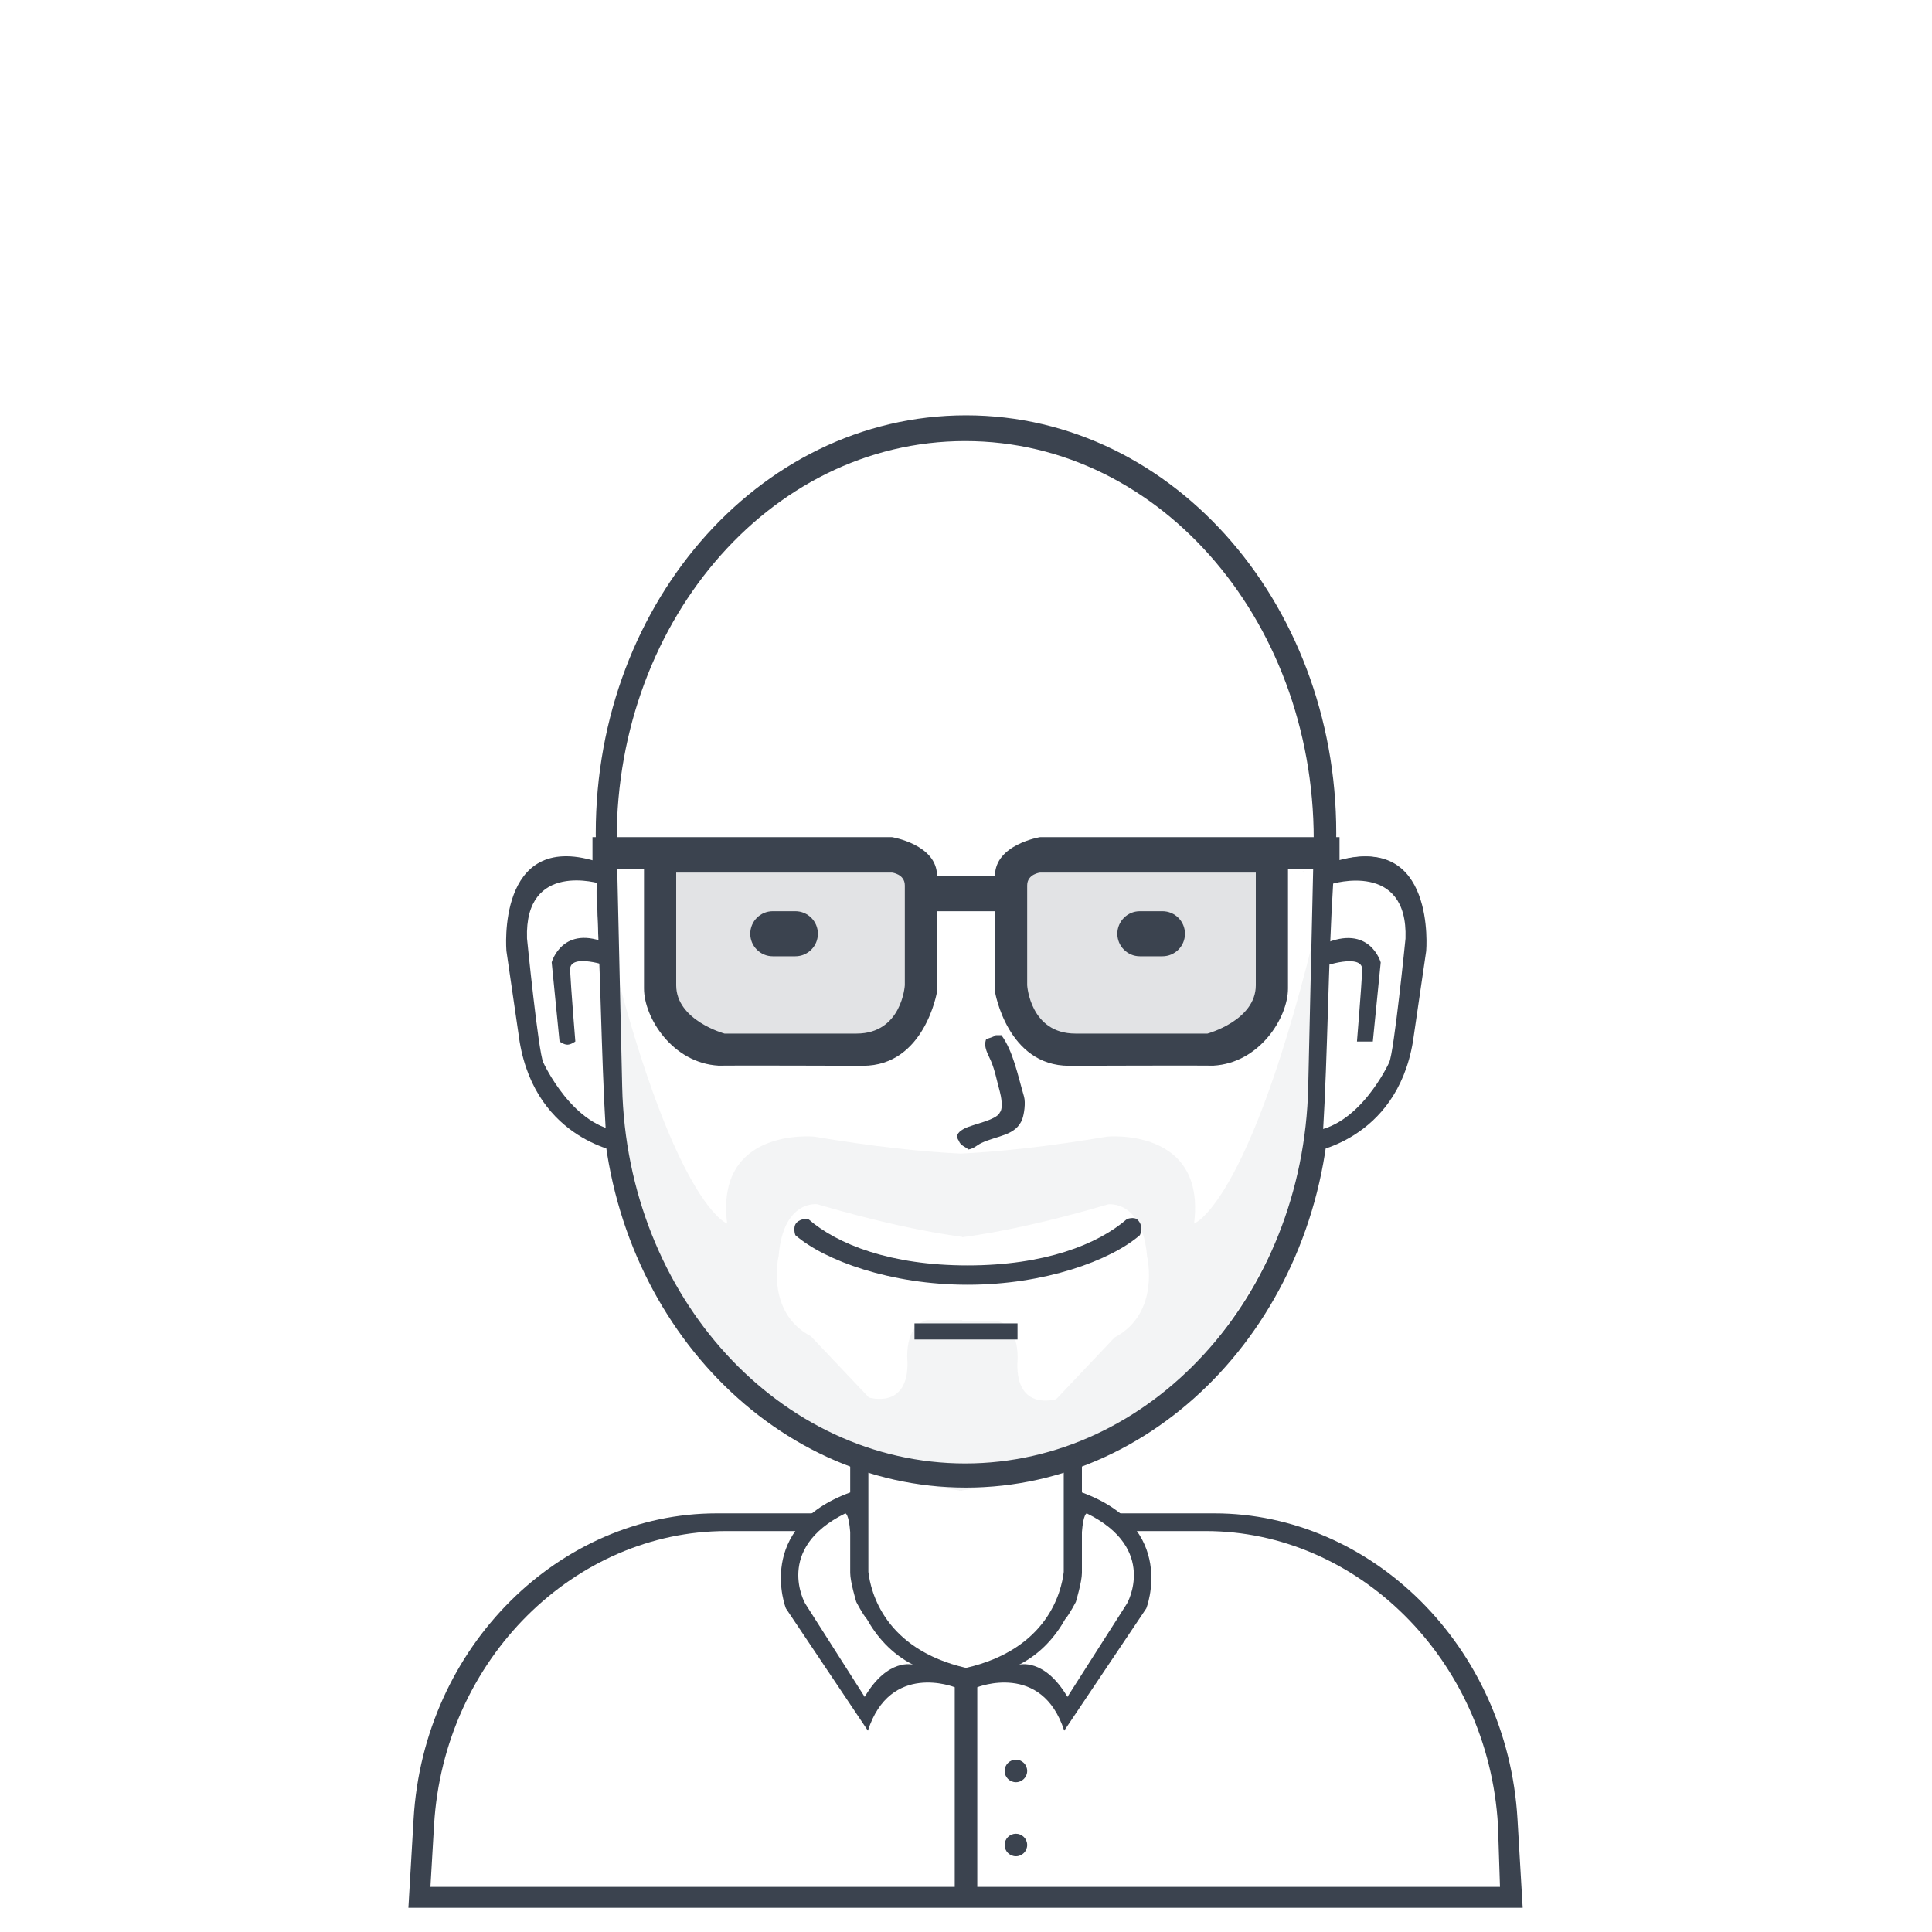
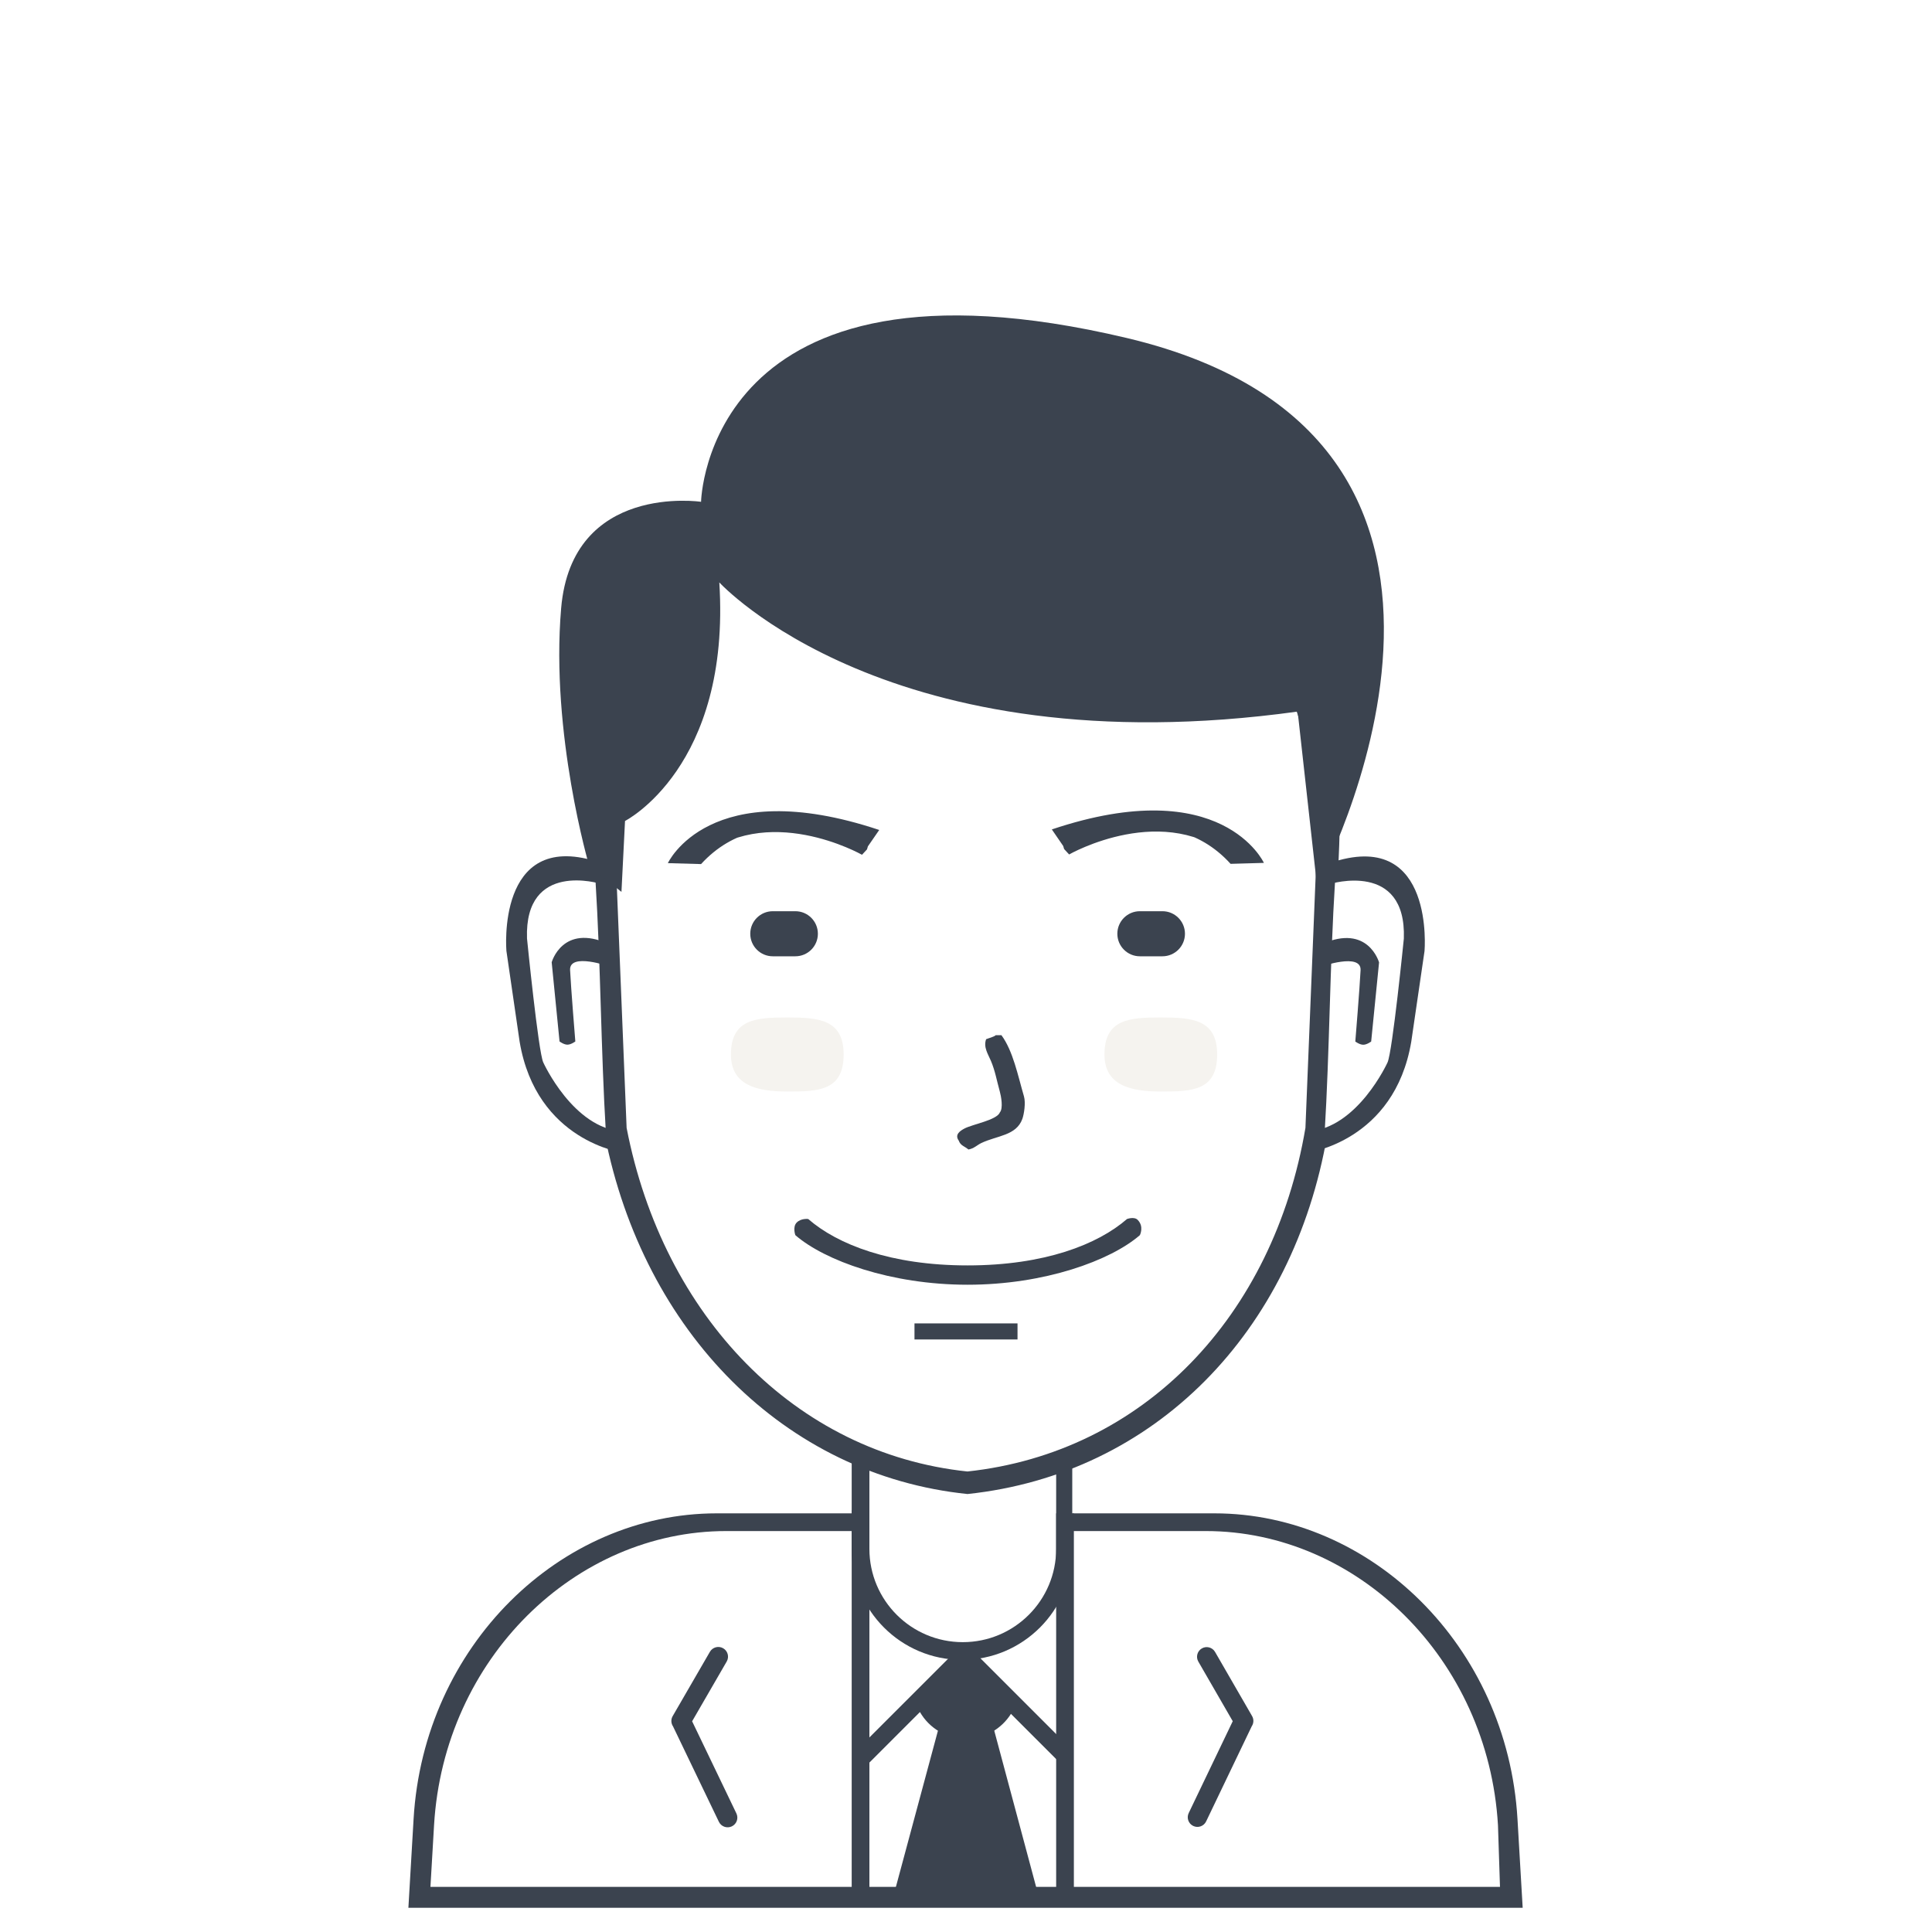
- <svg xmlns="http://www.w3.org/2000/svg" version="1.1" id="svg6013" height="512" width="512">
-   <defs id="defs6042" />
-   <path id="body-bg" style="stroke: none; fill: rgb(255, 255, 255)" fill-rule="nonzero" d="M 112,502 C 112,502 100.011,409.543 192.427,401.187 C 192.427,401.187 214.613,401.187 214.613,401.187 C 214.613,401.187 221.875,396.493 226.987,396.493 C 226.987,396.493 226.987,383.267 226.987,383.267 C 226.987,383.267 254.68,397.075 283.307,383.693 C 283.307,383.693 283.307,395.64 283.307,395.64 C 283.307,395.64 284.523,393.353 296.96,401.613 C 296.96,401.613 330.24,401.613 330.24,401.613 C 330.24,401.613 401,410.342 401,502 C 401,502 112,502 112,502 Z" />
-   <path id="Rounded Rectangle 13 copy 4" style="stroke: none; fill: rgb(59, 67, 79)" fill-rule="evenodd" d="M 398.262,505.587 C 398.262,505.587 113.746,505.587 113.746,505.587 C 113.746,505.587 108.228,505.587 108.228,505.587 C 108.228,505.587 109.605,482.057 109.605,482.057 C 112.294,436.115 148.492,401.053 189.915,401.053 C 189.915,401.053 218.399,401.053 218.399,401.053 C 216.551,402.582 215.197,404.167 214.223,405.747 C 214.223,405.747 192.43,405.747 192.43,405.747 C 152.506,405.747 117.619,439.495 115.027,483.717 C 115.027,483.717 114.071,500.04 114.071,500.04 C 114.071,500.04 397.51,500.04 397.51,500.04 C 397.51,500.04 396.98,483.717 396.98,483.717 C 394.388,439.495 359.501,405.747 319.578,405.747 C 319.578,405.747 297.766,405.747 297.766,405.747 C 296.932,404.179 295.746,402.593 294.09,401.053 C 294.09,401.053 321.839,401.053 321.839,401.053 C 363.263,401.053 399.46,436.115 402.149,482.057 C 402.149,482.057 403.527,505.587 403.527,505.587 C 403.527,505.587 398.262,505.587 398.262,505.587 Z M 285.65,405.747 C 285.65,405.747 284.16,405.747 284.16,405.747 C 284.16,405.747 284.16,401.053 284.16,401.053 C 284.16,401.053 285.816,401.053 285.816,401.053 C 285.717,402.273 285.653,403.811 285.65,405.747 Z M 225.639,401.053 C 225.639,401.053 227.413,401.053 227.413,401.053 C 227.413,401.053 227.413,405.747 227.413,405.747 C 227.413,405.747 225.88,405.747 225.88,405.747 C 225.857,403.754 225.766,402.224 225.639,401.053 Z" />
-   <path id="Ellipse 5" style="stroke: none; fill: rgb(59, 67, 79)" fill-rule="nonzero" d="M 269.227,466.333 C 270.876,466.333 272.213,467.671 272.213,469.32 C 272.213,470.969 270.876,472.307 269.227,472.307 C 267.577,472.307 266.24,470.969 266.24,469.32 C 266.24,467.671 267.577,466.333 269.227,466.333 Z" />
-   <path id="Ellipse 5 copy" style="stroke: none; fill: rgb(59, 67, 79)" fill-rule="nonzero" d="M 269.227,485.96 C 270.876,485.96 272.213,487.297 272.213,488.947 C 272.213,490.596 270.876,491.933 269.227,491.933 C 267.577,491.933 266.24,490.596 266.24,488.947 C 266.24,487.297 267.577,485.96 269.227,485.96 Z" />
-   <path id="Shape 2 copy 9" style="stroke: none; fill: rgb(59, 67, 79)" fill-rule="evenodd" d="M 303.787,426.227 C 303.787,426.227 282.027,458.653 282.027,458.653 C 276.107,440.306 258.987,447.133 258.987,447.133 C 258.987,447.133 258.987,501.322 258.987,501.322 C 258.987,502.735 257.649,503.88 256,503.88 C 254.351,503.88 253.013,502.735 253.013,501.322 C 253.013,501.322 253.013,447.132 253.013,447.132 C 252.875,447.077 235.89,440.381 230.002,458.653 C 230.002,458.653 208.265,426.227 208.265,426.227 C 208.265,426.227 199.857,404.85 225.313,395.507 C 225.313,386.184 225.313,385.693 225.313,385.693 C 225.313,385.693 230.127,385.693 230.127,385.693 C 230.127,385.693 230.127,403.517 230.127,416.577 C 230.745,421.893 234.405,437.041 256,442.013 C 277.618,437.041 281.283,421.893 281.901,416.577 C 281.901,403.517 281.901,385.693 281.901,385.693 C 281.901,385.693 286.72,385.693 286.72,385.693 C 286.72,385.693 286.72,386.184 286.72,395.507 C 312.204,404.85 303.787,426.227 303.787,426.227 Z M 229.749,429.097 C 228.589,427.783 226.918,424.52 226.918,424.52 C 226.918,424.52 225.313,419.18 225.313,416.84 C 225.313,413.934 225.313,410.119 225.313,406.018 C 224.95,401.137 224.035,401.053 224.035,401.053 C 205.041,410.409 213.38,424.947 213.38,424.947 C 213.38,424.947 229.149,449.693 229.149,449.693 C 235.307,439.259 241.935,441.16 241.935,441.16 C 236.083,438.177 232.245,433.548 229.749,429.097 Z M 288,401.053 C 288,401.053 287.083,401.137 286.72,406.018 C 286.72,410.119 286.72,413.934 286.72,416.84 C 286.72,419.18 285.114,424.52 285.114,424.52 C 285.114,424.52 283.441,427.783 282.279,429.097 C 279.78,433.548 275.938,438.177 270.08,441.16 C 270.08,441.16 276.715,439.259 282.88,449.693 C 282.88,449.693 298.667,424.947 298.667,424.947 C 298.667,424.947 307.014,410.409 288,401.053 Z" />
-   <path id="2 copy 5" style="stroke: none; fill: rgb(255, 255, 255)" fill-rule="nonzero" d="M 256.215,116.467 C 309.293,116.467 351.187,166.068 349.825,225.665 C 349.825,225.665 348.377,289.006 348.377,289.006 C 347.094,345.152 305.845,389.533 256.215,389.533 C 206.584,389.533 165.336,345.152 164.052,289.006 C 164.052,289.006 162.605,225.665 162.605,225.665 C 161.242,166.068 203.137,116.467 256.215,116.467 Z" />
-   <path id="2 line" style="stroke: none; fill: rgb(59, 67, 79)" fill-rule="evenodd" d="M 354.089,223.701 C 354.089,223.701 352.572,289.616 352.572,289.616 C 351.228,348.043 308.006,394.227 256.001,394.227 C 203.996,394.227 160.775,348.043 159.43,289.616 C 159.43,289.616 157.913,223.701 157.913,223.701 C 156.486,161.683 200.384,110.067 256.001,110.067 C 311.618,110.067 355.517,161.683 354.089,223.701 Z M 255.788,116.893 C 203.436,116.893 162.114,166.107 163.458,225.238 C 163.458,225.238 164.886,288.085 164.886,288.085 C 166.152,343.793 206.836,387.827 255.788,387.827 C 304.741,387.827 345.425,343.793 346.691,288.085 C 346.691,288.085 348.119,225.238 348.119,225.238 C 349.462,166.107 308.141,116.893 255.788,116.893 Z" />
-   <path opacity="0.059" id="1 copy 4" style="stroke: none; fill: rgb(59, 67, 79)" fill-rule="evenodd" d="M 351.427,234.653 C 351.427,234.653 347.16,304.627 347.16,304.627 C 347.16,304.627 328.21,385.398 255,394.961 C 255,394.961 255,395.08 255,395.08 C 254.856,395.062 254.717,395.039 254.573,395.021 C 254.43,395.039 254.291,395.062 254.147,395.08 C 254.147,395.08 254.147,394.961 254.147,394.961 C 180.937,385.398 161.987,304.627 161.987,304.627 C 161.987,304.627 157.72,234.653 157.72,234.653 C 176.718,318.98 192.707,324.253 192.707,324.253 C 189.471,298.682 215.747,301.213 215.747,301.213 C 231.761,303.918 244.509,305.226 254.573,305.714 C 264.638,305.226 277.386,303.918 293.4,301.213 C 293.4,301.213 319.676,298.682 316.44,324.253 C 316.44,324.253 332.429,318.98 351.427,234.653 Z M 303.983,332.926 C 302.741,317.885 293.671,319.16 293.671,319.16 C 277.546,323.905 264.889,326.541 255,327.88 C 255,327.88 255,327.782 255,327.782 C 245.181,326.453 232.612,323.839 216.6,319.133 C 216.6,319.133 207.593,317.868 206.36,332.787 C 206.36,332.787 202.743,347.733 214.893,354.12 C 214.893,354.12 230.253,370.333 230.253,370.333 C 230.253,370.333 240.75,373.66 240.493,360.947 C 240.493,360.947 239.425,351.465 245.613,349.853 C 245.613,349.853 255,349.853 255,349.853 C 255,349.853 255,350.134 255,350.134 C 255,350.134 264.453,350.134 264.453,350.134 C 270.685,351.759 269.609,361.319 269.609,361.319 C 269.351,374.138 279.921,370.783 279.921,370.783 C 279.921,370.783 295.39,354.436 295.39,354.436 C 307.625,347.997 303.983,332.926 303.983,332.926 Z" />
-   <path id="usta" style="stroke: none; fill: rgb(59, 67, 79)" fill-rule="nonzero" d="M 302.08,327.326 C 294.325,334.06 276.808,340.467 256.427,340.467 C 236.045,340.467 218.529,334.06 210.773,327.326 C 210.773,327.326 209.98,325.143 211.144,323.978 C 212.33,322.793 214.187,323.051 214.187,323.051 C 221.934,329.789 236.038,335.347 256.427,335.347 C 276.816,335.347 290.92,329.789 298.667,323.051 C 298.667,323.051 300.562,322.347 301.482,323.267 C 303.255,325.04 302.08,327.326 302.08,327.326 Z" />
-   <path id="-" style="stroke: none; fill: rgb(59, 67, 79)" fill-rule="nonzero" d="M 242.347,350.707 C 242.347,350.707 269.653,350.707 269.653,350.707 C 269.653,350.707 269.653,354.973 269.653,354.973 C 269.653,354.973 242.347,354.973 242.347,354.973 C 242.347,354.973 242.347,350.707 242.347,350.707 Z" />
+ <svg xmlns="http://www.w3.org/2000/svg" version="1.1" id="svg9797" height="512" width="512">
+   <defs id="defs9829" />
+   <path id="body-bg-flat" style="stroke: none; fill: rgb(255, 255, 255)" fill-rule="nonzero" d="M 111,504 C 111,504 100.698,413.689 189.44,403.613 C 189.44,403.613 227.413,403.613 227.413,403.613 C 227.413,403.613 227.413,386.12 227.413,386.12 C 227.413,386.12 254.125,397.593 281.173,387.4 C 281.173,387.4 282.027,403.613 282.027,403.613 C 282.027,403.613 326.4,403.613 326.4,403.613 C 326.4,403.613 403.673,411.328 399,504 C 399,504 111,504 111,504 Z" />
+   <path id="Shape 34" style="stroke: none; fill: rgb(59, 67, 79)" fill-rule="nonzero" d="M 243,451 C 243,451 255,438 255,438 C 255,438 268,451 268,451 C 268,451 261,458 261,458 C 261,458 272,503 272,503 C 272,503 238,503 238,503 C 238,503 250,458 250,458 C 250,458 243,451 243,451 Z" />
+   <path id="Rounded Rectangle 13 copy 3" style="stroke: none; fill: rgb(59, 67, 79)" fill-rule="nonzero" d="M 398.262,505.587 C 398.262,505.587 398.262,505.587 398.262,505.587 C 398.262,505.587 113.746,505.587 113.746,505.587 C 113.746,505.587 113.746,505.587 113.746,505.587 C 113.746,505.587 108.228,505.587 108.228,505.587 C 108.228,505.587 109.605,482.057 109.605,482.057 C 112.294,436.115 148.492,401.053 189.915,401.053 C 189.915,401.053 227.413,401.053 227.413,401.053 C 227.413,401.053 227.413,405.747 227.413,405.747 C 227.413,405.747 192.43,405.747 192.43,405.747 C 152.506,405.747 117.619,439.495 115.027,483.717 C 115.027,483.717 114.071,500.04 114.071,500.04 C 114.071,500.04 397.51,500.04 397.51,500.04 C 397.51,500.04 396.98,483.717 396.98,483.717 C 394.388,439.495 359.501,405.747 319.578,405.747 C 319.578,405.747 284.16,405.747 284.16,405.747 C 284.16,405.747 284.16,401.053 284.16,401.053 C 284.16,401.053 321.839,401.053 321.839,401.053 C 363.263,401.053 399.46,436.115 402.149,482.057 C 402.149,482.057 403.527,505.587 403.527,505.587 C 403.527,505.587 398.262,505.587 398.262,505.587 Z" />
+   <path id="neck copy 7" style="stroke: none; fill: rgb(59, 67, 79)" fill-rule="nonzero" d="M 230.4,384.146 C 230.4,384.146 230.4,410.461 230.4,410.461 C 230.4,424.117 241.479,435.187 255.147,435.187 C 268.814,435.187 279.893,424.117 279.893,410.461 C 279.893,410.461 279.893,384.689 279.893,384.689 C 281.329,384.252 282.752,383.777 284.16,383.264 C 284.16,383.264 284.16,410.64 284.16,410.64 C 284.16,426.789 271.075,439.88 254.933,439.88 C 238.792,439.88 225.707,426.789 225.707,410.64 C 225.707,410.64 225.707,382.454 225.707,382.454 C 227.253,383.065 228.818,383.627 230.4,384.146 Z" />
+   <path id="Rounded Rectangle 2" style="stroke: none; fill: rgb(59, 67, 79)" fill-rule="nonzero" d="M 331.72,457.489 C 331.72,457.489 319.635,482.696 319.635,482.696 C 319.023,483.971 317.494,484.509 316.219,483.898 C 314.945,483.287 314.407,481.758 315.018,480.483 C 315.018,480.483 326.69,456.138 326.69,456.138 C 326.69,456.138 317.57,440.341 317.57,440.341 C 316.863,439.117 317.282,437.551 318.507,436.844 C 319.731,436.137 321.297,436.557 322.004,437.781 C 322.004,437.781 331.817,454.779 331.817,454.779 C 332.323,455.654 332.249,456.703 331.72,457.489 Z" />
+   <path id="Rounded Rectangle 2 copy 3" style="stroke: none; fill: rgb(59, 67, 79)" fill-rule="nonzero" d="M 178.362,457.514 C 178.362,457.514 190.513,482.798 190.513,482.798 C 191.127,484.077 192.664,484.617 193.946,484.004 C 195.228,483.391 195.769,481.857 195.154,480.578 C 195.154,480.578 183.42,456.158 183.42,456.158 C 183.42,456.158 192.589,440.313 192.589,440.313 C 193.299,439.085 192.878,437.515 191.647,436.805 C 190.416,436.096 188.842,436.517 188.131,437.745 C 188.131,437.745 178.265,454.795 178.265,454.795 C 177.756,455.673 177.83,456.726 178.362,457.514 Z" />
+   <path id="Rectangle 24" style="stroke: none; fill: rgb(59, 67, 79)" fill-rule="nonzero" d="M 225.707,400.2 C 225.707,400.2 230.4,400.2 230.4,400.2 C 230.4,400.2 230.4,503.88 230.4,503.88 C 230.4,503.88 225.707,503.88 225.707,503.88 C 225.707,503.88 225.707,400.2 225.707,400.2 Z" />
+   <path id="Rectangle 24 copy" style="stroke: none; fill: rgb(59, 67, 79)" fill-rule="nonzero" d="M 279.893,401.053 C 279.893,401.053 284.587,401.053 284.587,401.053 C 284.587,401.053 284.587,504.733 284.587,504.733 C 284.587,504.733 279.893,504.733 279.893,504.733 C 279.893,504.733 279.893,401.053 279.893,401.053 Z" />
+   <path id="Rectangle 24 copy 4" style="stroke: none; fill: rgb(59, 67, 79)" fill-rule="evenodd" d="M 270.699,503.69 C 270.699,503.69 258.605,458.554 258.605,458.554 C 258.605,458.554 261.12,457.8 261.12,457.8 C 261.12,457.8 262.787,456.028 262.787,456.028 C 262.787,456.028 275.579,503.766 275.579,503.766 C 275.579,503.766 270.699,503.69 270.699,503.69 Z M 236.585,503.157 C 236.585,503.157 249.211,456.248 249.211,456.248 C 249.211,456.248 250.027,456.947 250.027,456.947 C 250.027,456.947 252.587,458.653 252.587,458.653 C 252.587,458.653 253.431,458.738 253.431,458.738 C 253.431,458.738 241.454,503.233 241.454,503.233 C 241.454,503.233 236.585,503.157 236.585,503.157 Z" />
+   <path id="Ellipse 6" style="stroke: none; fill: rgb(59, 67, 79)" fill-rule="evenodd" d="M 284.146,463.788 C 284.146,463.788 280.827,467.106 280.827,467.106 C 280.827,467.106 267.914,454.193 267.914,454.193 C 265.422,458.151 261.022,460.787 256,460.787 C 250.775,460.787 246.224,457.934 243.795,453.707 C 243.795,453.707 230.315,467.186 230.315,467.186 C 230.315,467.186 226.988,463.859 226.988,463.859 C 226.988,463.859 253.527,437.32 253.527,437.32 C 253.527,437.32 255.602,435.396 255.602,435.396 C 255.602,435.396 257.678,437.32 257.678,437.32 C 257.678,437.32 284.146,463.788 284.146,463.788 Z M 246.406,451.096 C 248.107,454.561 251.666,456.947 255.787,456.947 C 259.814,456.947 263.301,454.663 265.046,451.325 C 265.046,451.325 255.611,441.891 255.611,441.891 C 255.611,441.891 246.406,451.096 246.406,451.096 Z" />
+   <path id="1 copy 4" style="stroke: none; fill: rgb(255, 255, 255)" fill-rule="nonzero" d="M 256.007,125.427 C 310.036,125.427 351.137,172.81 348.938,227.03 C 348.938,227.03 345.954,300.61 345.954,300.61 C 337.499,350.565 303.059,386.63 256.384,391.667 C 210.855,386.882 175.739,350.552 166.06,300.61 C 166.06,300.61 163.076,227.03 163.076,227.03 C 160.876,172.81 201.978,125.427 256.007,125.427 Z" />
+   <path id="1 line" style="stroke: none; fill: rgb(59, 67, 79)" fill-rule="evenodd" d="M 354.907,223.909 C 354.907,223.909 351.73,300.79 351.73,300.79 C 342.732,352.987 306.077,390.671 256.402,395.933 C 207.945,390.934 170.571,352.974 160.27,300.79 C 160.27,300.79 157.094,223.909 157.094,223.909 C 154.753,167.257 198.497,117.747 256,117.747 C 313.504,117.747 357.247,167.257 354.907,223.909 Z M 256.007,123.72 C 201.978,123.72 160.876,171.104 163.076,225.323 C 163.076,225.323 166.06,298.903 166.06,298.903 C 175.739,348.845 210.855,385.175 256.384,389.96 C 303.059,384.924 337.499,348.858 345.954,298.903 C 345.954,298.903 348.938,225.323 348.938,225.323 C 351.137,171.104 310.036,123.72 256.007,123.72 Z" />
+   <path id="-" style="stroke: none; fill: rgb(59, 67, 79)" fill-rule="nonzero" d="M 302.08,327.326 C 294.325,334.06 276.808,340.467 256.427,340.467 C 236.045,340.467 218.529,334.06 210.773,327.326 C 210.773,327.326 209.98,325.143 211.144,323.978 C 212.33,322.793 214.187,323.051 214.187,323.051 C 221.934,329.789 236.038,335.347 256.427,335.347 C 276.816,335.347 290.92,329.789 298.667,323.051 C 298.667,323.051 300.562,322.347 301.482,323.267 C 303.255,325.04 302.08,327.326 302.08,327.326 Z" />
+   <path id="-_1" style="stroke: none; fill: rgb(59, 67, 79)" fill-rule="nonzero" d="M 242.347,350.707 C 242.347,350.707 269.653,350.707 269.653,350.707 C 269.653,350.707 269.653,354.973 269.653,354.973 C 269.653,354.973 242.347,354.973 242.347,354.973 C 242.347,354.973 242.347,350.707 242.347,350.707 Z" />
  <path id="Shape 11 copy" style="stroke: none; fill: rgb(255, 255, 255)" fill-rule="nonzero" d="M 157.807,233.313 C 157.795,233.314 156.76,232.487 154.804,231.871 C 153.826,231.564 152.611,231.311 151.226,231.248 C 150.88,231.233 150.524,231.229 150.16,231.24 C 149.796,231.25 149.423,231.274 149.045,231.315 C 148.287,231.396 147.505,231.541 146.718,231.767 C 143.567,232.673 140.353,234.875 138.465,239.419 C 137.517,241.691 136.892,244.55 136.727,248.126 C 136.685,249.02 136.673,249.959 136.691,250.945 C 136.709,251.931 136.758,252.963 136.84,254.045 C 137.003,256.209 137.298,258.568 137.738,261.14 C 137.728,261.137 137.328,268.91 140.106,277.841 C 142.719,286.573 148.992,297.299 160.573,300.364 C 159.241,278.185 159.2,255.59 157.807,233.313 C 157.807,233.313 157.807,233.313 157.807,233.313 Z" />
  <path id="Shape 3" style="stroke: none; fill: rgb(59, 67, 79)" fill-rule="nonzero" d="M 159.128,234.207 C 159.128,234.207 138.951,227.956 139.662,248.698 C 139.662,248.698 142.665,278.775 143.97,281.547 C 143.97,281.547 151.894,299.059 164.971,299.835 C 177.752,300.594 164.971,299.835 164.971,299.835 C 164.971,299.835 165.13,305.48 165.13,305.48 C 165.13,305.48 142.145,302.533 137.706,276.045 C 137.706,276.045 134.202,251.983 134.202,251.983 C 134.202,251.983 131.481,220.138 157.871,228.235 C 183.58,236.123 157.871,228.235 157.871,228.235 C 157.871,228.235 159.128,234.207 159.128,234.207 " />
  <path id="Shape 4" style="stroke: none; fill: rgb(59, 67, 79)" fill-rule="nonzero" d="M 152.468,275.995 C 152.468,275.995 151.339,276.848 150.369,276.848 C 149.399,276.848 148.284,275.995 148.284,275.995 C 148.284,275.995 146.202,255.012 146.202,255.012 C 146.202,255.012 149.074,244.679 161.265,250.139 C 161.265,250.139 161.554,256.139 161.554,256.139 C 161.554,256.139 150.858,252.346 151.079,257.069 C 151.292,261.616 152.468,275.995 152.468,275.995 Z" />
-   <path id="Shape 11 copy_1" style="stroke: none; fill: rgb(247, 251, 251)" fill-rule="nonzero" d="M 354.813,233.362 C 354.825,233.363 355.866,232.536 357.83,231.921 C 358.812,231.614 360.032,231.361 361.423,231.299 C 361.771,231.283 362.128,231.28 362.494,231.29 C 362.86,231.3 363.234,231.325 363.614,231.365 C 364.375,231.446 365.16,231.591 365.951,231.817 C 369.116,232.722 372.344,234.923 374.241,239.464 C 375.192,241.735 375.82,244.591 375.986,248.165 C 376.028,249.058 376.041,249.997 376.022,250.982 C 376.004,251.967 375.955,252.999 375.873,254.08 C 375.709,256.242 375.412,258.6 374.971,261.17 C 374.98,261.167 375.383,268.935 372.592,277.86 C 369.968,286.586 363.668,297.305 352.035,300.368 C 353.373,278.204 353.415,255.624 354.813,233.362 C 354.813,233.362 354.813,233.362 354.813,233.362 Z" />
+   <path id="Shape 11 copy_1" style="stroke: none; fill: rgb(255, 255, 255)" fill-rule="nonzero" d="M 353.813,233.362 C 353.825,233.363 354.866,232.536 356.83,231.921 C 357.812,231.614 359.032,231.361 360.423,231.299 C 360.771,231.283 361.128,231.28 361.494,231.29 C 361.86,231.3 362.234,231.325 362.614,231.365 C 363.375,231.446 364.16,231.591 364.951,231.817 C 368.116,232.722 371.344,234.923 373.241,239.464 C 374.192,241.735 374.82,244.591 374.986,248.165 C 375.028,249.058 375.041,249.997 375.022,250.982 C 375.004,251.967 374.955,252.999 374.873,254.08 C 374.709,256.242 374.412,258.6 373.971,261.17 C 373.98,261.167 374.383,268.935 371.592,277.86 C 368.968,286.586 362.668,297.305 351.035,300.368 C 352.373,278.204 352.415,255.624 353.813,233.362 C 353.813,233.362 353.813,233.362 353.813,233.362 Z" />
  <path id="Shape 3_1" style="stroke: none; fill: rgb(59, 67, 79)" fill-rule="nonzero" d="M 352.483,234.256 C 352.483,234.256 372.747,228.008 372.034,248.737 C 372.034,248.737 369.017,278.793 367.707,281.564 C 367.707,281.564 359.748,299.064 346.614,299.839 C 333.777,300.597 346.614,299.839 346.614,299.839 C 346.614,299.839 346.455,305.48 346.455,305.48 C 346.455,305.48 369.54,302.535 373.999,276.065 C 373.999,276.065 377.518,252.019 377.518,252.019 C 377.518,252.019 380.25,220.196 353.745,228.287 C 327.923,236.17 353.745,228.287 353.745,228.287 C 353.745,228.287 352.483,234.256 352.483,234.256 " />
  <path id="Shape 4_1" style="stroke: none; fill: rgb(59, 67, 79)" fill-rule="nonzero" d="M 359.171,276.015 C 359.171,276.015 360.305,276.868 361.28,276.868 C 362.254,276.868 363.374,276.015 363.374,276.015 C 363.374,276.015 365.466,255.046 365.466,255.046 C 365.466,255.046 362.58,244.72 350.336,250.177 C 350.336,250.177 350.046,256.173 350.046,256.173 C 350.046,256.173 360.789,252.382 360.567,257.102 C 360.353,261.646 359.171,276.015 359.171,276.015 Z" />
-   <path id="Shape 11" style="stroke: none; fill: rgb(255, 255, 255)" fill-rule="nonzero" d="M 353.343,233.349 C 353.354,233.35 354.391,232.519 356.349,231.9 C 357.328,231.592 358.545,231.338 359.931,231.275 C 360.277,231.259 360.634,231.256 360.998,231.266 C 361.363,231.277 361.736,231.301 362.115,231.342 C 362.873,231.423 363.656,231.569 364.444,231.796 C 367.598,232.706 370.817,234.918 372.707,239.484 C 373.655,241.767 374.281,244.638 374.447,248.231 C 374.488,249.129 374.501,250.072 374.483,251.063 C 374.464,252.053 374.415,253.091 374.334,254.178 C 374.17,256.351 373.875,258.722 373.434,261.305 C 373.444,261.302 373.845,269.111 371.063,278.083 C 368.448,286.856 362.168,297.632 350.573,300.711 C 351.907,278.429 351.948,255.729 353.343,233.349 C 353.343,233.349 353.343,233.349 353.343,233.349 Z" />
-   <path id="Shape 3_2" style="stroke: none; fill: rgb(59, 67, 79)" fill-rule="nonzero" d="M 352.923,234.256 C 352.923,234.256 373.187,228.008 372.474,248.737 C 372.474,248.737 369.457,278.793 368.147,281.564 C 368.147,281.564 360.189,299.064 347.054,299.839 C 334.217,300.597 347.054,299.839 347.054,299.839 C 347.054,299.839 346.895,305.48 346.895,305.48 C 346.895,305.48 369.98,302.535 374.439,276.065 C 374.439,276.065 377.958,252.019 377.958,252.019 C 377.958,252.019 380.691,220.196 354.185,228.287 C 328.363,236.17 354.185,228.287 354.185,228.287 C 354.185,228.287 352.923,234.256 352.923,234.256 " />
-   <path id="Shape 4_2" style="stroke: none; fill: rgb(59, 67, 79)" fill-rule="nonzero" d="M 359.611,276.015 C 359.611,276.015 363.814,276.015 363.814,276.015 C 363.814,276.015 365.906,255.046 365.906,255.046 C 365.906,255.046 363.02,244.72 350.776,250.177 C 350.776,250.177 350.486,256.173 350.486,256.173 C 350.486,256.173 361.229,252.382 361.007,257.102 C 360.793,261.646 359.611,276.015 359.611,276.015 Z" />
  <path id="new_vector_shape_done" style="stroke: none; fill: rgb(59, 67, 79)" fill-rule="evenodd" d="M 263.893,274.333 C 264.391,274.333 264.889,274.333 265.387,274.333 C 268.474,278.526 269.73,284.97 271.36,290.547 C 271.865,292.275 271.375,295.298 270.933,296.52 C 269.316,300.996 264.236,300.915 260.053,302.92 C 258.93,303.458 258.095,304.388 256.64,304.627 C 255.692,303.791 254.547,303.627 254.08,302.28 C 252.928,300.693 254.413,299.702 255.573,299.08 C 257.68,297.95 264.181,296.837 264.96,294.813 C 265.923,293.718 265.283,290.423 264.96,289.267 C 264.133,286.305 263.737,283.832 262.613,281.16 C 261.867,279.385 260.557,277.514 261.333,275.4 C 261.977,275.124 263.367,274.81 263.893,274.333 Z" />
  <path id="Rounded Rectangle 8" style="stroke: none; fill: rgb(59, 67, 79)" fill-rule="nonzero" d="M 204.8,241.48 C 204.8,241.48 210.773,241.48 210.773,241.48 C 214.072,241.48 216.747,244.154 216.747,247.453 C 216.747,250.752 214.072,253.427 210.773,253.427 C 210.773,253.427 204.8,253.427 204.8,253.427 C 201.501,253.427 198.827,250.752 198.827,247.453 C 198.827,244.154 201.501,241.48 204.8,241.48 Z" />
  <path id="Rounded Rectangle 8 copy" style="stroke: none; fill: rgb(59, 67, 79)" fill-rule="nonzero" d="M 302.08,241.48 C 302.08,241.48 308.053,241.48 308.053,241.48 C 311.352,241.48 314.027,244.154 314.027,247.453 C 314.027,250.752 311.352,253.427 308.053,253.427 C 308.053,253.427 302.08,253.427 302.08,253.427 C 298.781,253.427 296.107,250.752 296.107,247.453 C 296.107,244.154 298.781,241.48 302.08,241.48 Z" />
-   <path opacity="0.149" id="Rounded Rectangle 10" style="stroke: none; fill: rgb(59, 67, 79)" fill-rule="nonzero" d="M 180.907,226.12 C 180.907,226.12 238.08,226.12 238.08,226.12 C 241.379,226.12 244.053,228.794 244.053,232.093 C 244.053,232.093 244.053,268.787 244.053,268.787 C 244.053,272.086 241.379,274.76 238.08,274.76 C 238.08,274.76 180.907,274.76 180.907,274.76 C 177.608,274.76 174.933,272.086 174.933,268.787 C 174.933,268.787 174.933,232.093 174.933,232.093 C 174.933,228.794 177.608,226.12 180.907,226.12 Z" />
-   <path opacity="0.149" id="Rounded Rectangle 10 copy" style="stroke: none; fill: rgb(59, 67, 79)" fill-rule="nonzero" d="M 273.067,226.12 C 273.067,226.12 330.24,226.12 330.24,226.12 C 333.539,226.12 336.213,228.794 336.213,232.093 C 336.213,232.093 336.213,268.787 336.213,268.787 C 336.213,272.086 333.539,274.76 330.24,274.76 C 330.24,274.76 273.067,274.76 273.067,274.76 C 269.768,274.76 267.093,272.086 267.093,268.787 C 267.093,268.787 267.093,232.093 267.093,232.093 C 267.093,228.794 269.768,226.12 273.067,226.12 Z" />
-   <path id="Shape 1 copy 5" style="stroke: none; fill: rgb(59, 67, 79)" fill-rule="evenodd" d="M 341.333,230.387 C 341.333,230.387 341.333,261.96 341.333,261.96 C 341.333,269.676 333.807,281.715 321.543,282.405 C 319.741,282.319 283.307,282.44 283.307,282.44 C 266.928,282.44 263.68,262.813 263.68,262.813 C 263.68,262.813 263.68,241.48 263.68,241.48 C 263.68,241.48 248.32,241.48 248.32,241.48 C 248.32,241.48 248.32,262.813 248.32,262.813 C 248.32,262.813 245.072,282.44 228.693,282.44 C 228.693,282.44 192.259,282.319 190.457,282.405 C 178.193,281.715 170.667,269.676 170.667,261.96 C 170.667,261.96 170.667,230.387 170.667,230.387 C 170.667,230.387 157.013,230.387 157.013,230.387 C 157.013,230.387 157.013,221.853 157.013,221.853 C 157.013,221.853 236.373,221.853 236.373,221.853 C 236.373,221.853 248.32,223.783 248.32,232.093 C 248.32,232.093 263.68,232.093 263.68,232.093 C 263.68,223.783 275.627,221.853 275.627,221.853 C 275.627,221.853 354.987,221.853 354.987,221.853 C 354.987,221.853 354.987,230.387 354.987,230.387 C 354.987,230.387 341.333,230.387 341.333,230.387 Z M 239.787,234.653 C 239.787,231.612 236.373,231.24 236.373,231.24 C 236.373,231.24 179.2,231.24 179.2,231.24 C 179.2,231.24 179.2,261.107 179.2,261.107 C 179.2,270.413 192,273.907 192,273.907 C 192,273.907 226.987,273.907 226.987,273.907 C 239.024,273.907 239.787,261.107 239.787,261.107 C 239.787,261.107 239.787,237.695 239.787,234.653 Z M 332.8,231.24 C 332.8,231.24 275.627,231.24 275.627,231.24 C 275.627,231.24 272.213,231.612 272.213,234.653 C 272.213,237.695 272.213,261.107 272.213,261.107 C 272.213,261.107 272.976,273.907 285.013,273.907 C 285.013,273.907 320,273.907 320,273.907 C 320,273.907 332.8,270.413 332.8,261.107 C 332.8,261.107 332.8,231.24 332.8,231.24 Z M 320.853,282.44 C 321.086,282.435 321.313,282.418 321.543,282.405 C 321.736,282.414 321.542,282.426 320.853,282.44 Z M 190.457,282.405 C 190.687,282.418 190.914,282.435 191.147,282.44 C 190.458,282.426 190.264,282.414 190.457,282.405 Z" />
+   <path id="Ellipse 3 copy" style="stroke: none; fill: rgb(245, 243, 239)" fill-rule="nonzero" d="M 208.64,269.64 C 216.887,269.64 223.573,270.113 223.573,279.453 C 223.573,289.087 216.887,289.267 208.64,289.267 C 200.393,289.267 193.707,287.512 193.707,279.453 C 193.707,270.04 200.393,269.64 208.64,269.64 Z" />
+   <path id="Ellipse 3 copy 2" style="stroke: none; fill: rgb(245, 243, 239)" fill-rule="nonzero" d="M 307.627,269.64 C 315.874,269.64 322.56,270.113 322.56,279.453 C 322.56,289.087 315.874,289.267 307.627,289.267 C 299.379,289.267 292.693,287.512 292.693,279.453 C 292.693,270.04 299.379,269.64 307.627,269.64 Z" />
+   <path id="R copy" style="stroke: none; fill: rgb(59, 67, 79)" fill-rule="nonzero" d="M 283.327,226.441 C 283.327,226.441 308.872,211.836 327.12,227.927 C 327.12,227.927 331.947,228.675 331.947,228.675 C 331.947,228.675 325.764,206.178 280.747,220.806 C 280.747,220.806 282,225 282,225  M 283,225 C 283,225 308.987,210.074 326.12,228.927 C 326.12,228.927 334.947,228.675 334.947,228.675 C 334.947,228.675 323.938,204.643 278.747,219.806 C 278.747,219.806 283,226 283,226 " />
+   <path id="R copy 3" style="stroke: none; fill: rgb(59, 67, 79)" fill-rule="nonzero" d="M 228.438,226.526 C 228.438,226.526 202.979,212.05 184.792,227.998 C 184.792,227.998 179.981,228.74 179.981,228.74 C 179.981,228.74 186.143,206.442 231.01,220.941 C 231.01,220.941 229.761,225.097 229.761,225.097  M 228.764,225.097 C 228.764,225.097 202.864,210.303 185.788,228.99 C 185.788,228.99 176.991,228.74 176.991,228.74 C 176.991,228.74 187.963,204.921 233.003,219.95 C 233.003,219.95 228.764,226.089 228.764,226.089 " />
+   <path id="Shape 1" style="stroke: none; fill: rgb(59, 67, 79)" fill-rule="nonzero" d="M 165.637,217.564 C 165.637,217.564 193.73,203.321 190.625,154.342 C 190.625,154.342 235.566,203.583 343.893,188.573 C 343.893,188.573 349.013,234.653 349.013,234.653 C 349.013,234.653 412.695,116.653 298.667,89.587 C 187.075,63.098 185.789,132.983 185.789,132.983 C 185.789,132.983 151.567,127.869 148.71,161.177 C 145.852,194.484 156.16,229.533 156.16,229.533 C 156.16,229.533 164.693,236.36 164.693,236.36 C 164.693,236.36 165.637,217.564 165.637,217.564 Z" />
</svg>
